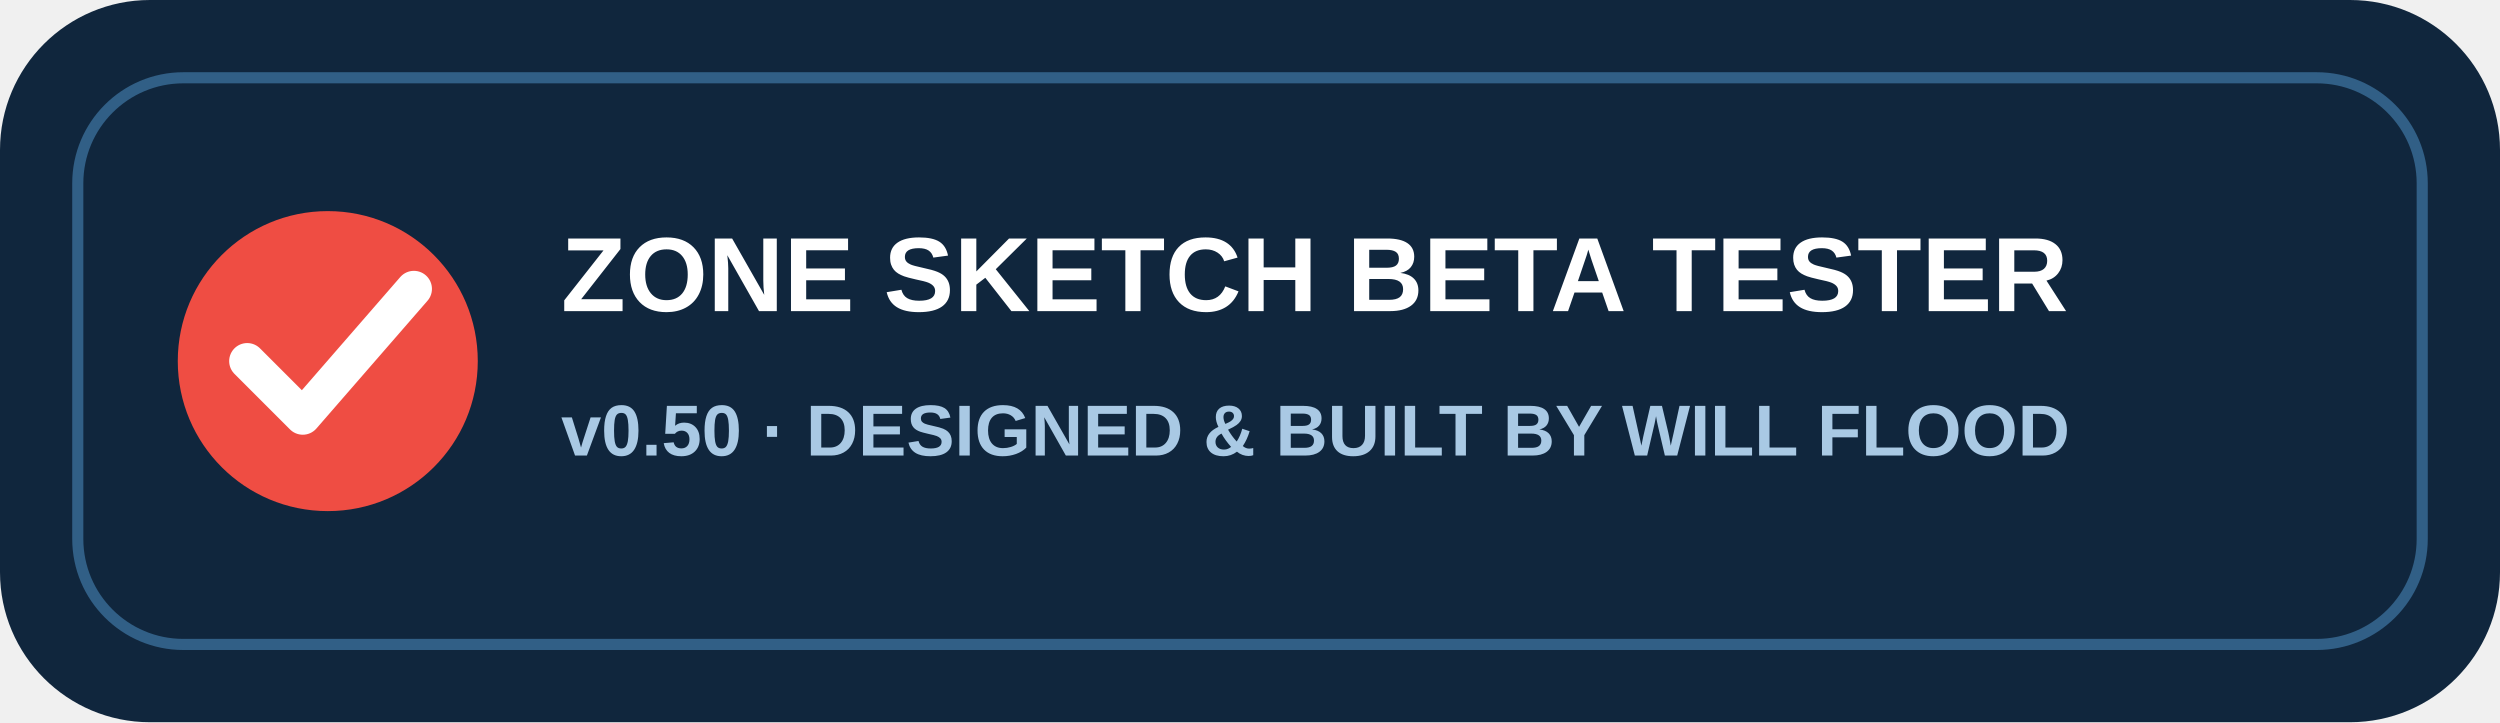
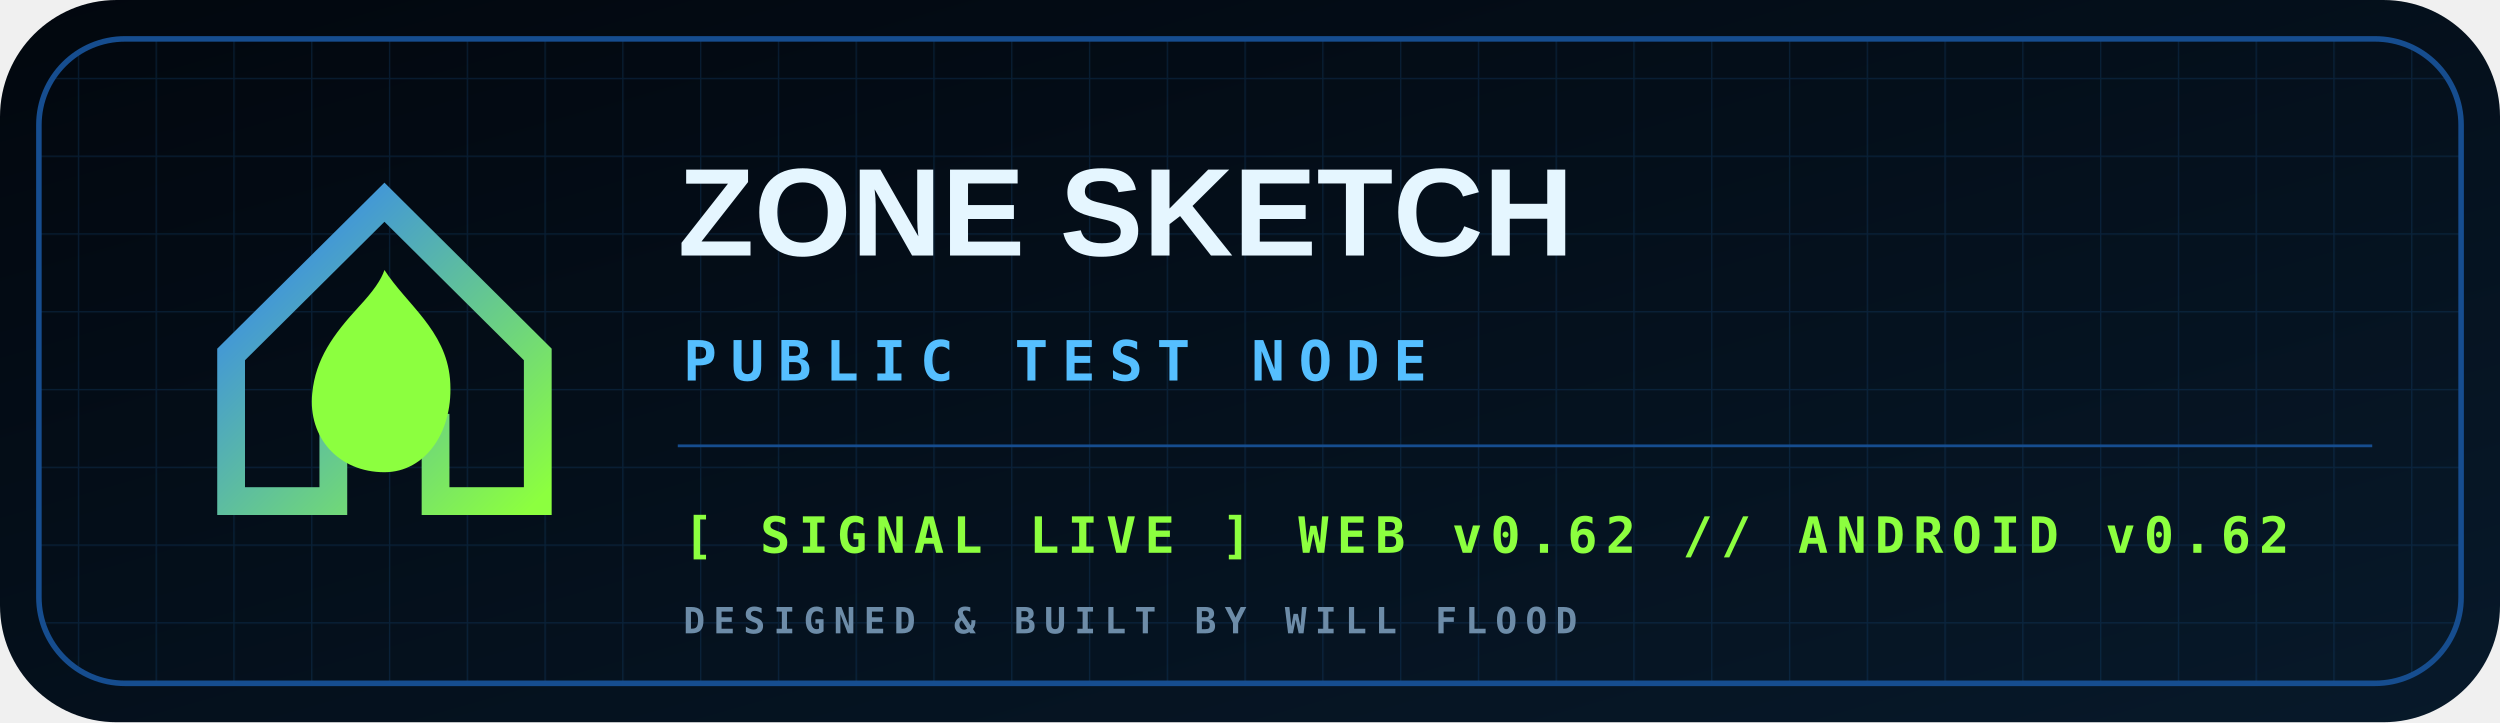
- <svg xmlns="http://www.w3.org/2000/svg" viewBox="0 0 900 260">
-   <rect width="900" height="260" rx="54" fill="#10263d" />
-   <rect x="28" y="28" width="844" height="204" rx="38" fill="none" stroke="#315f86" stroke-width="4" />
-   <circle cx="118" cy="130" r="54" fill="#ef4d43" />
-   <path d="M89 130l20 20 40-46" fill="none" stroke="#fff" stroke-width="13" stroke-linecap="round" stroke-linejoin="round" />
-   <text x="202" y="112" font-family="Arial,Helvetica,sans-serif" font-size="38" font-weight="800" fill="#fff">ZONE SKETCH BETA TESTER</text>
-   <text x="202" y="164" font-family="Arial,Helvetica,sans-serif" font-size="26" font-weight="700" fill="#a9c9e4">v0.50 · DESIGNED &amp; BUILT BY WILL FLOOD</text>
+ <svg xmlns="http://www.w3.org/2000/svg" viewBox="0 0 900 260" role="img" aria-label="Zone Sketch tester badge">
+   <defs>
+     <linearGradient id="bg" x1="0" y1="0" x2="1" y2="1">
+       <stop stop-color="#02070e" />
+       <stop offset="1" stop-color="#07192a" />
+     </linearGradient>
+     <linearGradient id="line" x1="0" y1="0" x2="1" y2="1">
+       <stop stop-color="#2f7cff" />
+       <stop offset="1" stop-color="#8cff3f" />
+     </linearGradient>
+     <pattern id="grid" width="28" height="28" patternUnits="userSpaceOnUse">
+       <path d="M28 0H0V28" fill="none" stroke="#174a7c" stroke-width="1" opacity=".28" />
+     </pattern>
+   </defs>
+   <rect width="900" height="260" rx="42" fill="url(#bg)" />
+   <rect x="14" y="14" width="872" height="232" rx="31" fill="url(#grid)" stroke="#164d8f" stroke-width="2" />
+   <g transform="translate(36 24) scale(.4)">
+     <path d="M118 259 256 122l138 137v132h-92v-66h-92v66h-92V259Z" fill="none" stroke="url(#line)" stroke-width="25" />
+     <path d="M256 183c20 31 55 54 59 98 4 47-22 84-59 84-41 0-69-31-65-71 3-31 19-53 42-78 13-14 20-24 23-33Z" fill="#8cff3f" />
+   </g>
+   <text x="244" y="92" font-family="Arial Black,Arial,Helvetica,sans-serif" font-size="45" font-weight="900" fill="#e5f6ff">ZONE SKETCH</text>
+   <text x="246" y="137" font-family="SFMono-Regular,Consolas,monospace" font-size="20" font-weight="700" letter-spacing="5" fill="#55bfff">PUBLIC TEST NODE</text>
+   <rect x="244" y="160" width="610" height="1" fill="#164d8f" />
+   <text x="246" y="199" font-family="SFMono-Regular,Consolas,monospace" font-size="18" font-weight="800" letter-spacing="3" fill="#8cff3f">[ SIGNAL LIVE ]  WEB v0.62  //  ANDROID v0.62</text>
+   <text x="246" y="228" font-family="SFMono-Regular,Consolas,monospace" font-size="13" font-weight="700" letter-spacing="3" fill="#6d8ca8">DESIGNED &amp; BUILT BY WILL FLOOD</text>
</svg>
